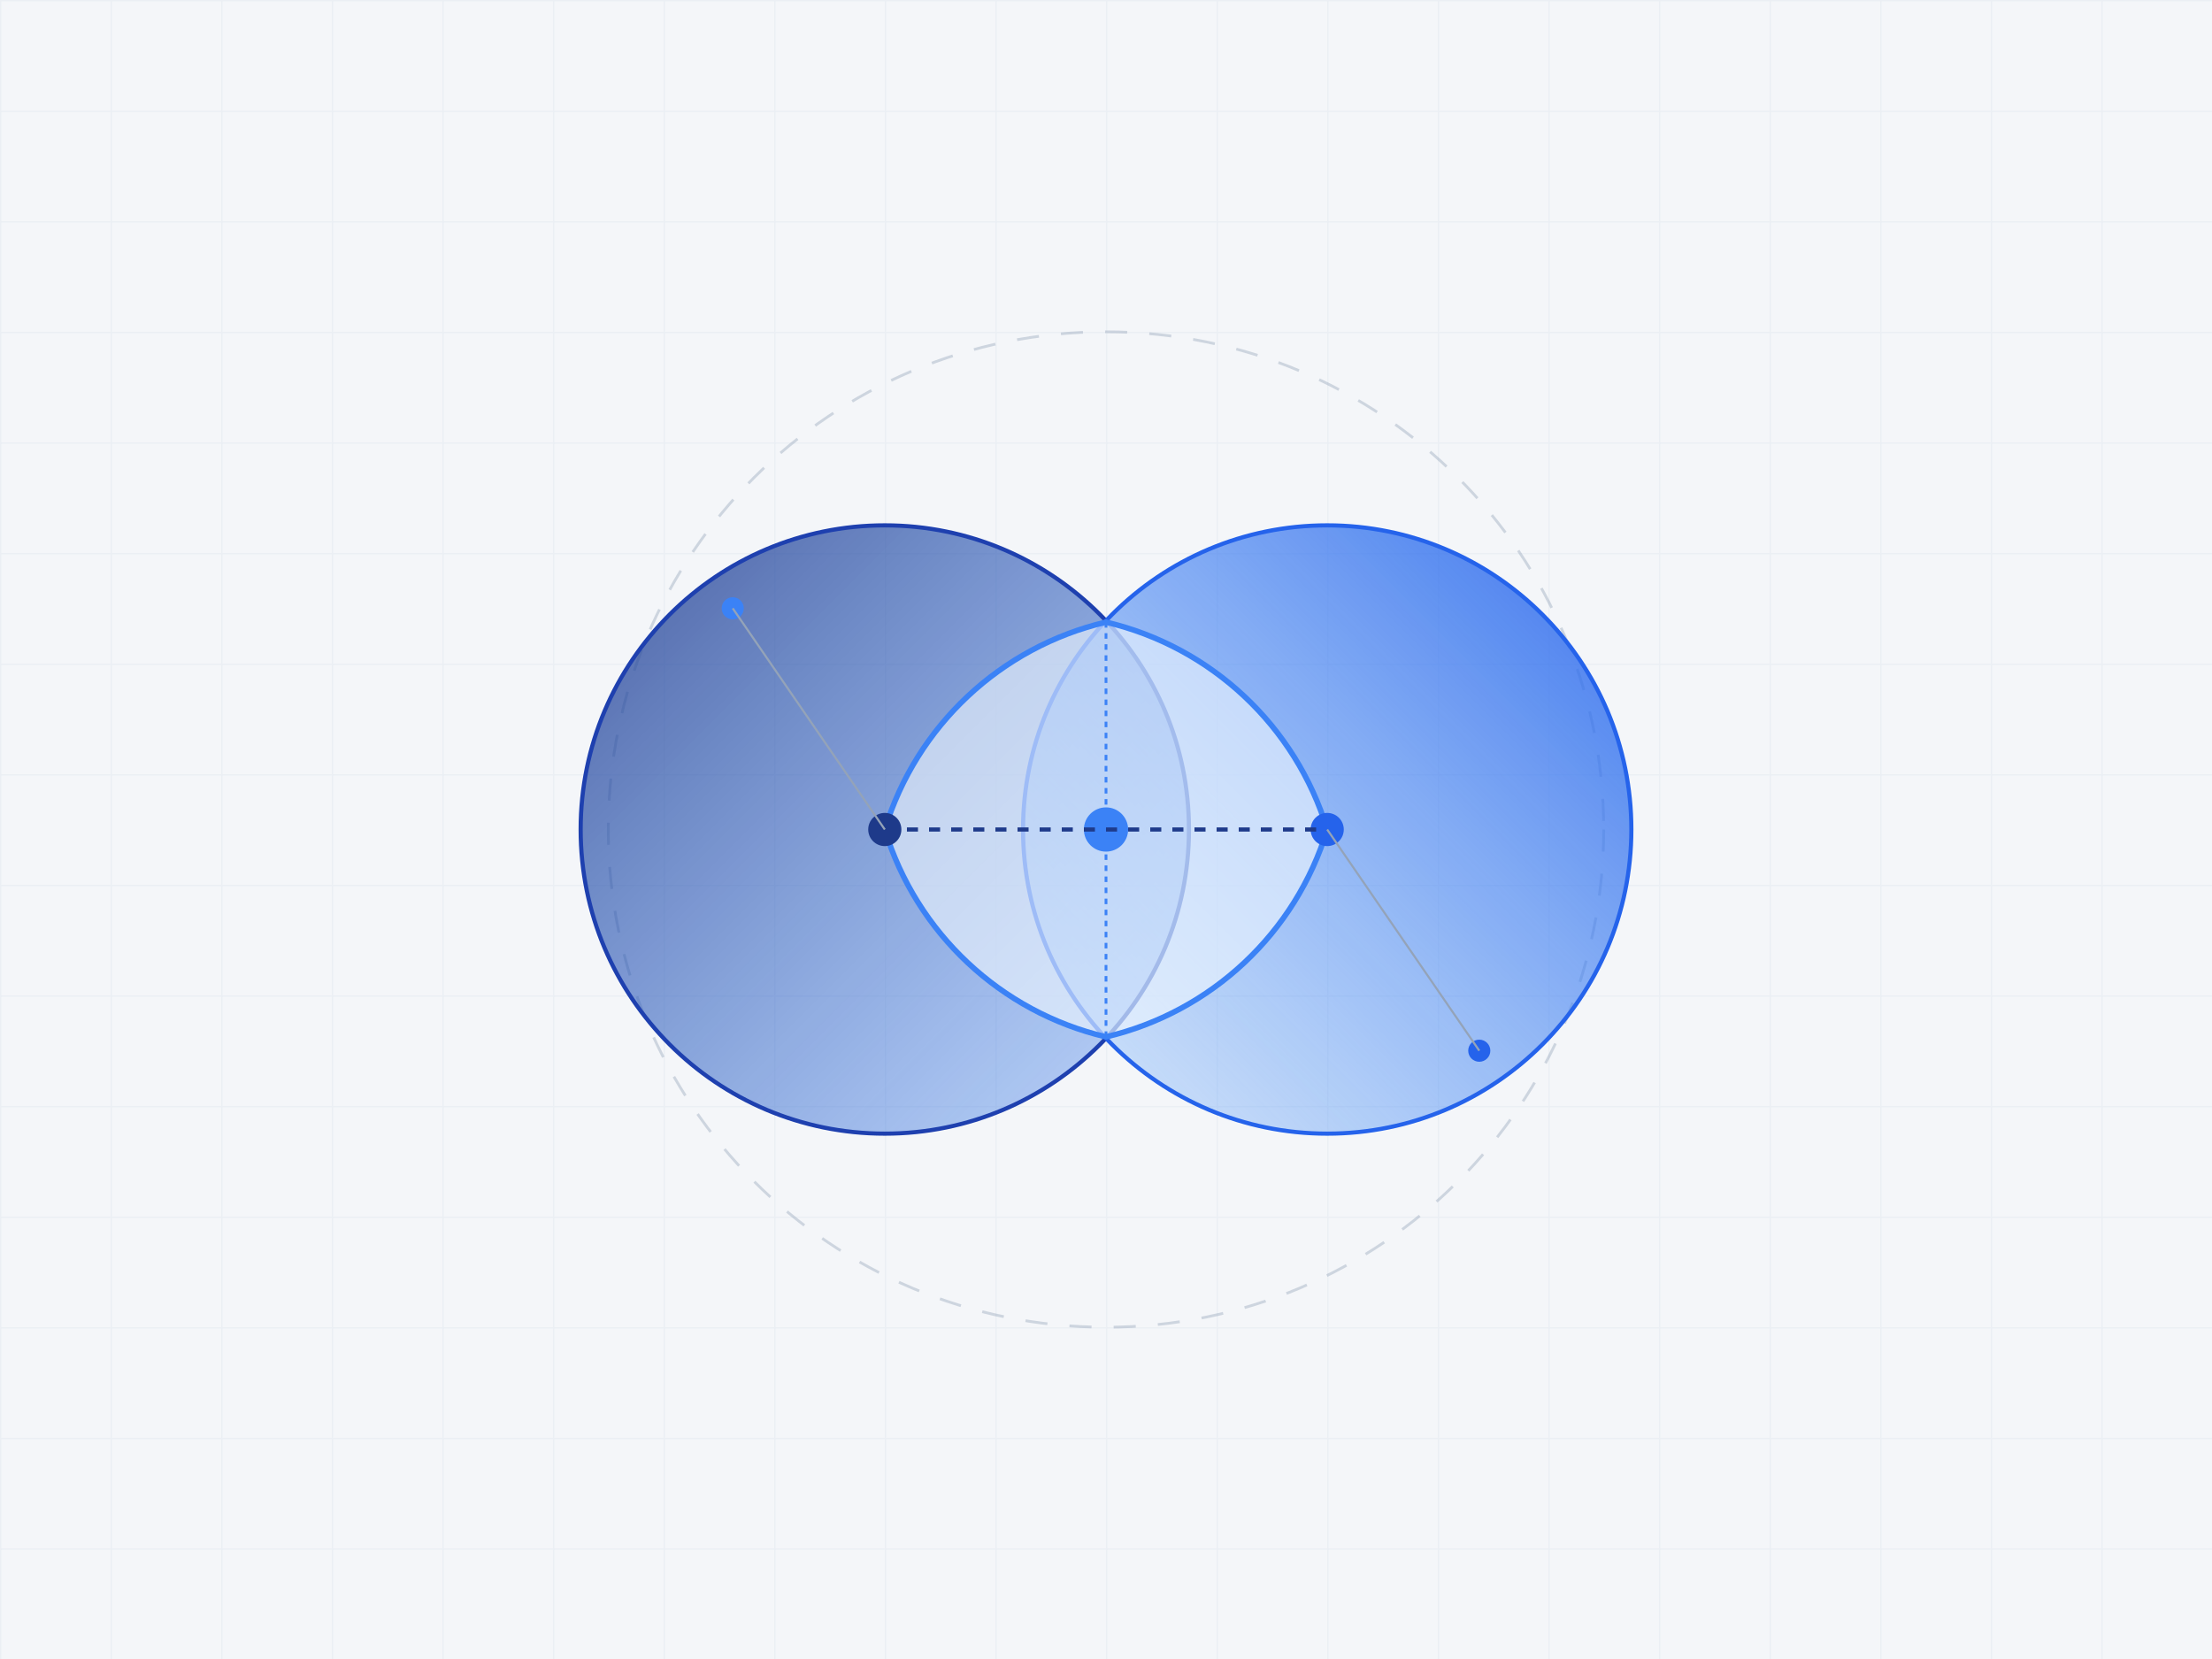
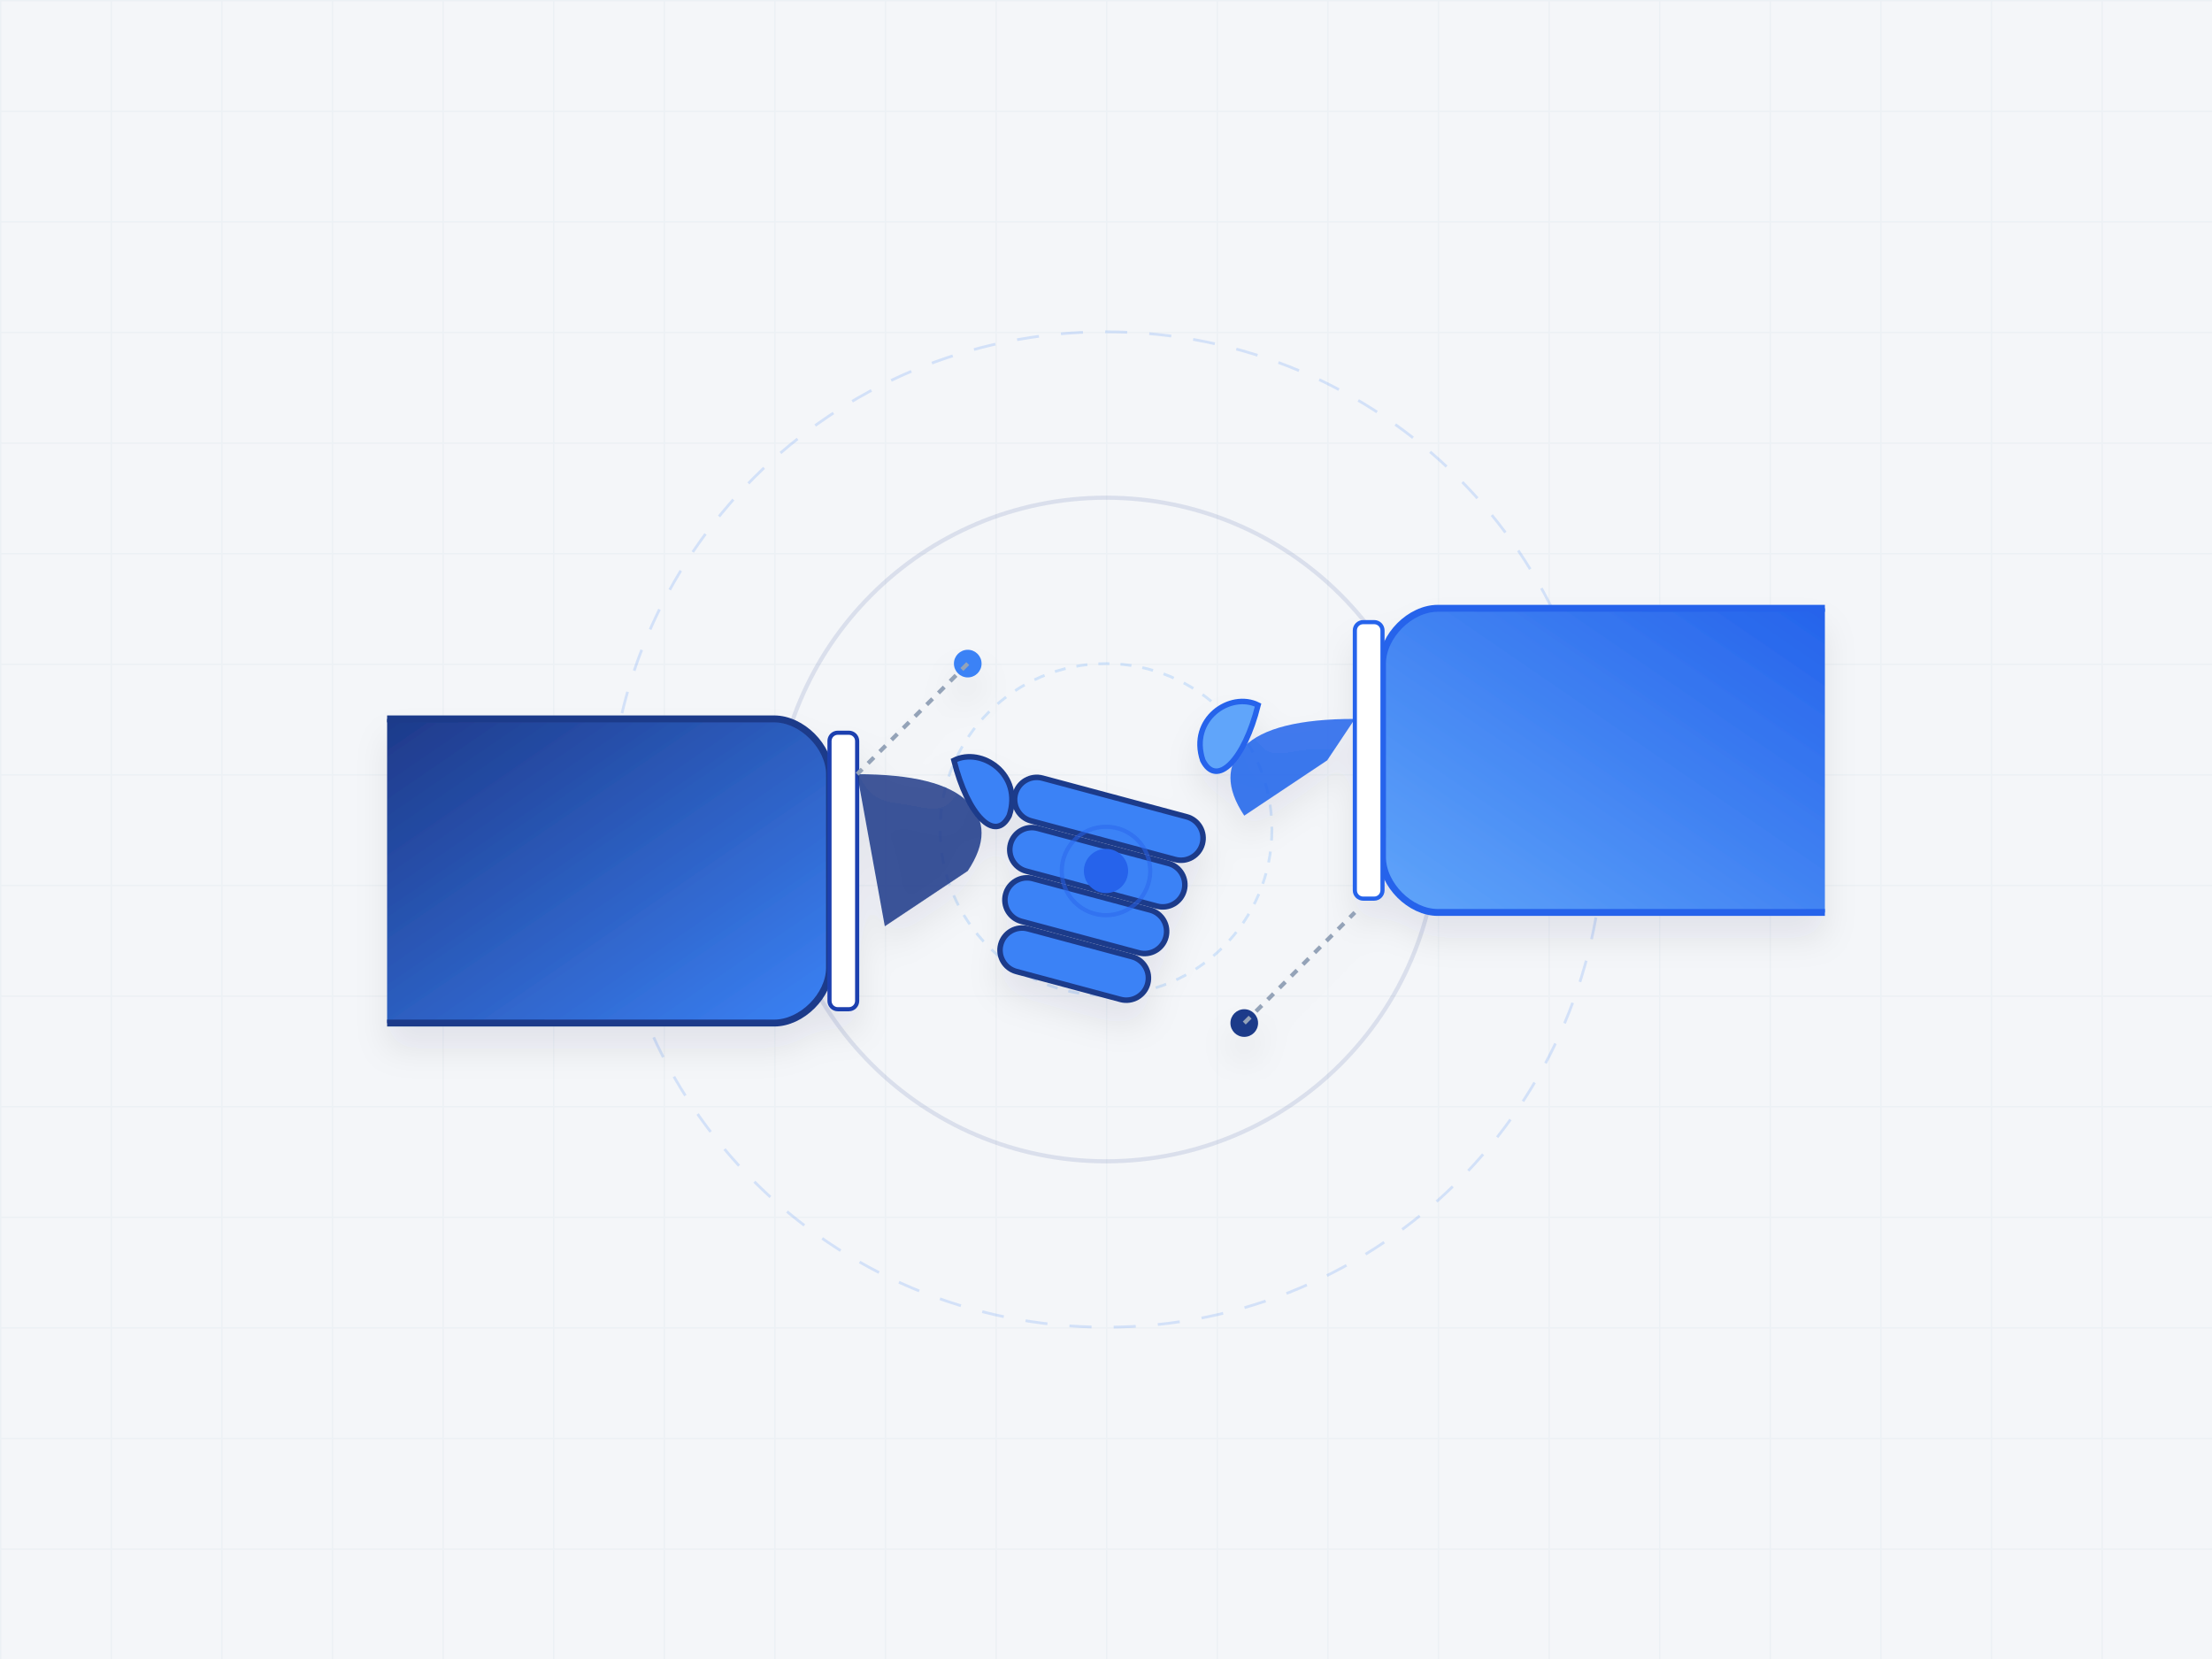
<svg xmlns="http://www.w3.org/2000/svg" viewBox="0 0 800 600" width="100%" height="100%">
  <rect width="800" height="600" fill="#f4f6f9" />
  <defs>
    <pattern id="grid" width="40" height="40" patternUnits="userSpaceOnUse">
      <path d="M 40 0 L 0 0 0 40" fill="none" stroke="#e2e8f0" stroke-width="1" />
    </pattern>
-     <linearGradient id="blueGrad1" x1="0%" y1="0%" x2="100%" y2="100%">
-       <stop offset="0%" stop-color="#1e3a8a" stop-opacity="0.8" />
-       <stop offset="100%" stop-color="#3b82f6" stop-opacity="0.3" />
+     <linearGradient id="leftArmGrad" x1="0%" y1="0%" x2="100%" y2="100%">
+       <stop offset="0%" stop-color="#1e3a8a" />
+       <stop offset="100%" stop-color="#3b82f6" />
    </linearGradient>
-     <linearGradient id="blueGrad2" x1="100%" y1="0%" x2="0%" y2="100%">
-       <stop offset="0%" stop-color="#2563eb" stop-opacity="0.9" />
-       <stop offset="100%" stop-color="#60a5fa" stop-opacity="0.2" />
+     <linearGradient id="rightArmGrad" x1="100%" y1="0%" x2="0%" y2="100%">
+       <stop offset="0%" stop-color="#2563eb" />
+       <stop offset="100%" stop-color="#60a5fa" />
    </linearGradient>
+     <filter id="cardShadow" x="-10%" y="-10%" width="120%" height="120%">
+       <feDropShadow dx="0" dy="8" stdDeviation="6" flood-color="#1e293b" flood-opacity="0.08" />
+     </filter>
  </defs>
-   <rect width="800" height="600" fill="url(#grid)" opacity="0.5" />
-   <g transform="translate(400, 300)">
-     <circle cx="0" cy="0" r="180" fill="none" stroke="#94a3b8" stroke-width="1" stroke-dasharray="8 8" opacity="0.4" />
-     <circle cx="-80" cy="0" r="110" fill="url(#blueGrad1)" stroke="#1e40af" stroke-width="1.5" />
-     <circle cx="80" cy="0" r="110" fill="url(#blueGrad2)" stroke="#2563eb" stroke-width="1.5" />
-     <path d="M 0,-75 A 110,110 0 0,1 80,0 A 110,110 0 0,1 0,75 A 110,110 0 0,1 -80,0 A 110,110 0 0,1 0,-75 Z" fill="#eff6ff" fill-opacity="0.6" stroke="#3b82f6" stroke-width="2" />
-     <circle cx="-80" cy="0" r="6" fill="#1e3a8a" />
-     <circle cx="80" cy="0" r="6" fill="#2563eb" />
-     <circle cx="0" cy="0" r="8" fill="#3b82f6" />
-     <line x1="-80" y1="0" x2="80" y2="0" stroke="#1e3a8a" stroke-width="1.5" stroke-dasharray="4 4" />
-     <line x1="0" y1="-75" x2="0" y2="75" stroke="#3b82f6" stroke-width="1" stroke-dasharray="2 2" />
-     <circle cx="-135" cy="-80" r="4" fill="#3b82f6" />
-     <line x1="-135" y1="-80" x2="-80" y2="0" stroke="#94a3b8" stroke-width="0.75" />
-     <circle cx="135" cy="80" r="4" fill="#2563eb" />
-     <line x1="135" y1="80" x2="80" y2="0" stroke="#94a3b8" stroke-width="0.75" />
+   <rect width="800" height="600" fill="url(#grid)" opacity="0.4" />
+   <g transform="translate(400, 300)" opacity="0.6">
+     <circle cx="0" cy="0" r="180" fill="none" stroke="#3b82f6" stroke-width="1" stroke-dasharray="8 8" opacity="0.3" />
+     <circle cx="0" cy="0" r="120" fill="none" stroke="#1e3a8a" stroke-width="1.5" opacity="0.2" />
+     <circle cx="0" cy="0" r="60" fill="none" stroke="#60a5fa" stroke-width="1" stroke-dasharray="4 4" opacity="0.4" />
+   </g>
+   <g transform="translate(400, 300)" filter="url(#cardShadow)">
+     <path d="M -260,-40 L -120,-40 C -110,-40 -100,-30 -100,-20 L -100,50 C -100,60 -110,70 -120,70 L -260,70" fill="url(#leftArmGrad)" stroke="#1e3a8a" stroke-width="2.5" />
+     <rect x="-100" y="-35" width="10" height="100" rx="3" fill="#ffffff" stroke="#1e40af" stroke-width="1.5" />
+     <path d="M 260,30 L 120,30 C 110,30 100,20 100,10 L 100,-60 C 100,-70 110,-80 120,-80 L 260,-80" fill="url(#rightArmGrad)" stroke="#2563eb" stroke-width="2.5" />
+     <rect x="90" y="-75" width="10" height="100" rx="3" fill="#ffffff" stroke="#2563eb" stroke-width="1.5" />
+     <path d="M -90,-20 Q -60,-20 -50,-10 Q -40,0 -50,15 L -80,35 Z" fill="#1e3a8a" opacity="0.85" />
+     <path d="M 90,-40 Q 60,-40 50,-30 Q 40,-20 50,-5 L 80,-25 Z" fill="#2563eb" opacity="0.85" />
+     <path d="M -55,-25 C -45,-30 -30,-20 -35,-5 C -40,5 -50,-5 -55,-25 Z" fill="#3b82f6" stroke="#1e3a8a" stroke-width="2" />
+     <path d="M 55,-45 C 45,-50 30,-40 35,-25 C 40,-15 50,-25 55,-45 Z" fill="#60a5fa" stroke="#2563eb" stroke-width="2" />
+     <rect x="-35" y="-12" width="70" height="16" rx="8" fill="#3b82f6" stroke="#1e3a8a" stroke-width="2" transform="rotate(15)" />
+     <rect x="-32" y="6" width="65" height="16" rx="8" fill="#3b82f6" stroke="#1e3a8a" stroke-width="2" transform="rotate(15)" />
+     <rect x="-29" y="24" width="60" height="16" rx="8" fill="#3b82f6" stroke="#1e3a8a" stroke-width="2" transform="rotate(15)" />
+     <rect x="-26" y="42" width="55" height="16" rx="8" fill="#3b82f6" stroke="#1e3a8a" stroke-width="2" transform="rotate(15)" />
+     <circle cx="0" cy="15" r="8" fill="#2563eb" />
+     <circle cx="0" cy="15" r="16" fill="none" stroke="#2563eb" stroke-width="1.5" opacity="0.5" />
+     <circle cx="-50" cy="-60" r="5" fill="#3b82f6" />
+     <circle cx="50" cy="70" r="5" fill="#1e3a8a" />
+     <line x1="-50" y1="-60" x2="-90" y2="-20" stroke="#94a3b8" stroke-width="1.5" stroke-dasharray="3 3" />
+     <line x1="50" y1="70" x2="90" y2="30" stroke="#94a3b8" stroke-width="1.5" stroke-dasharray="3 3" />
  </g>
</svg>
